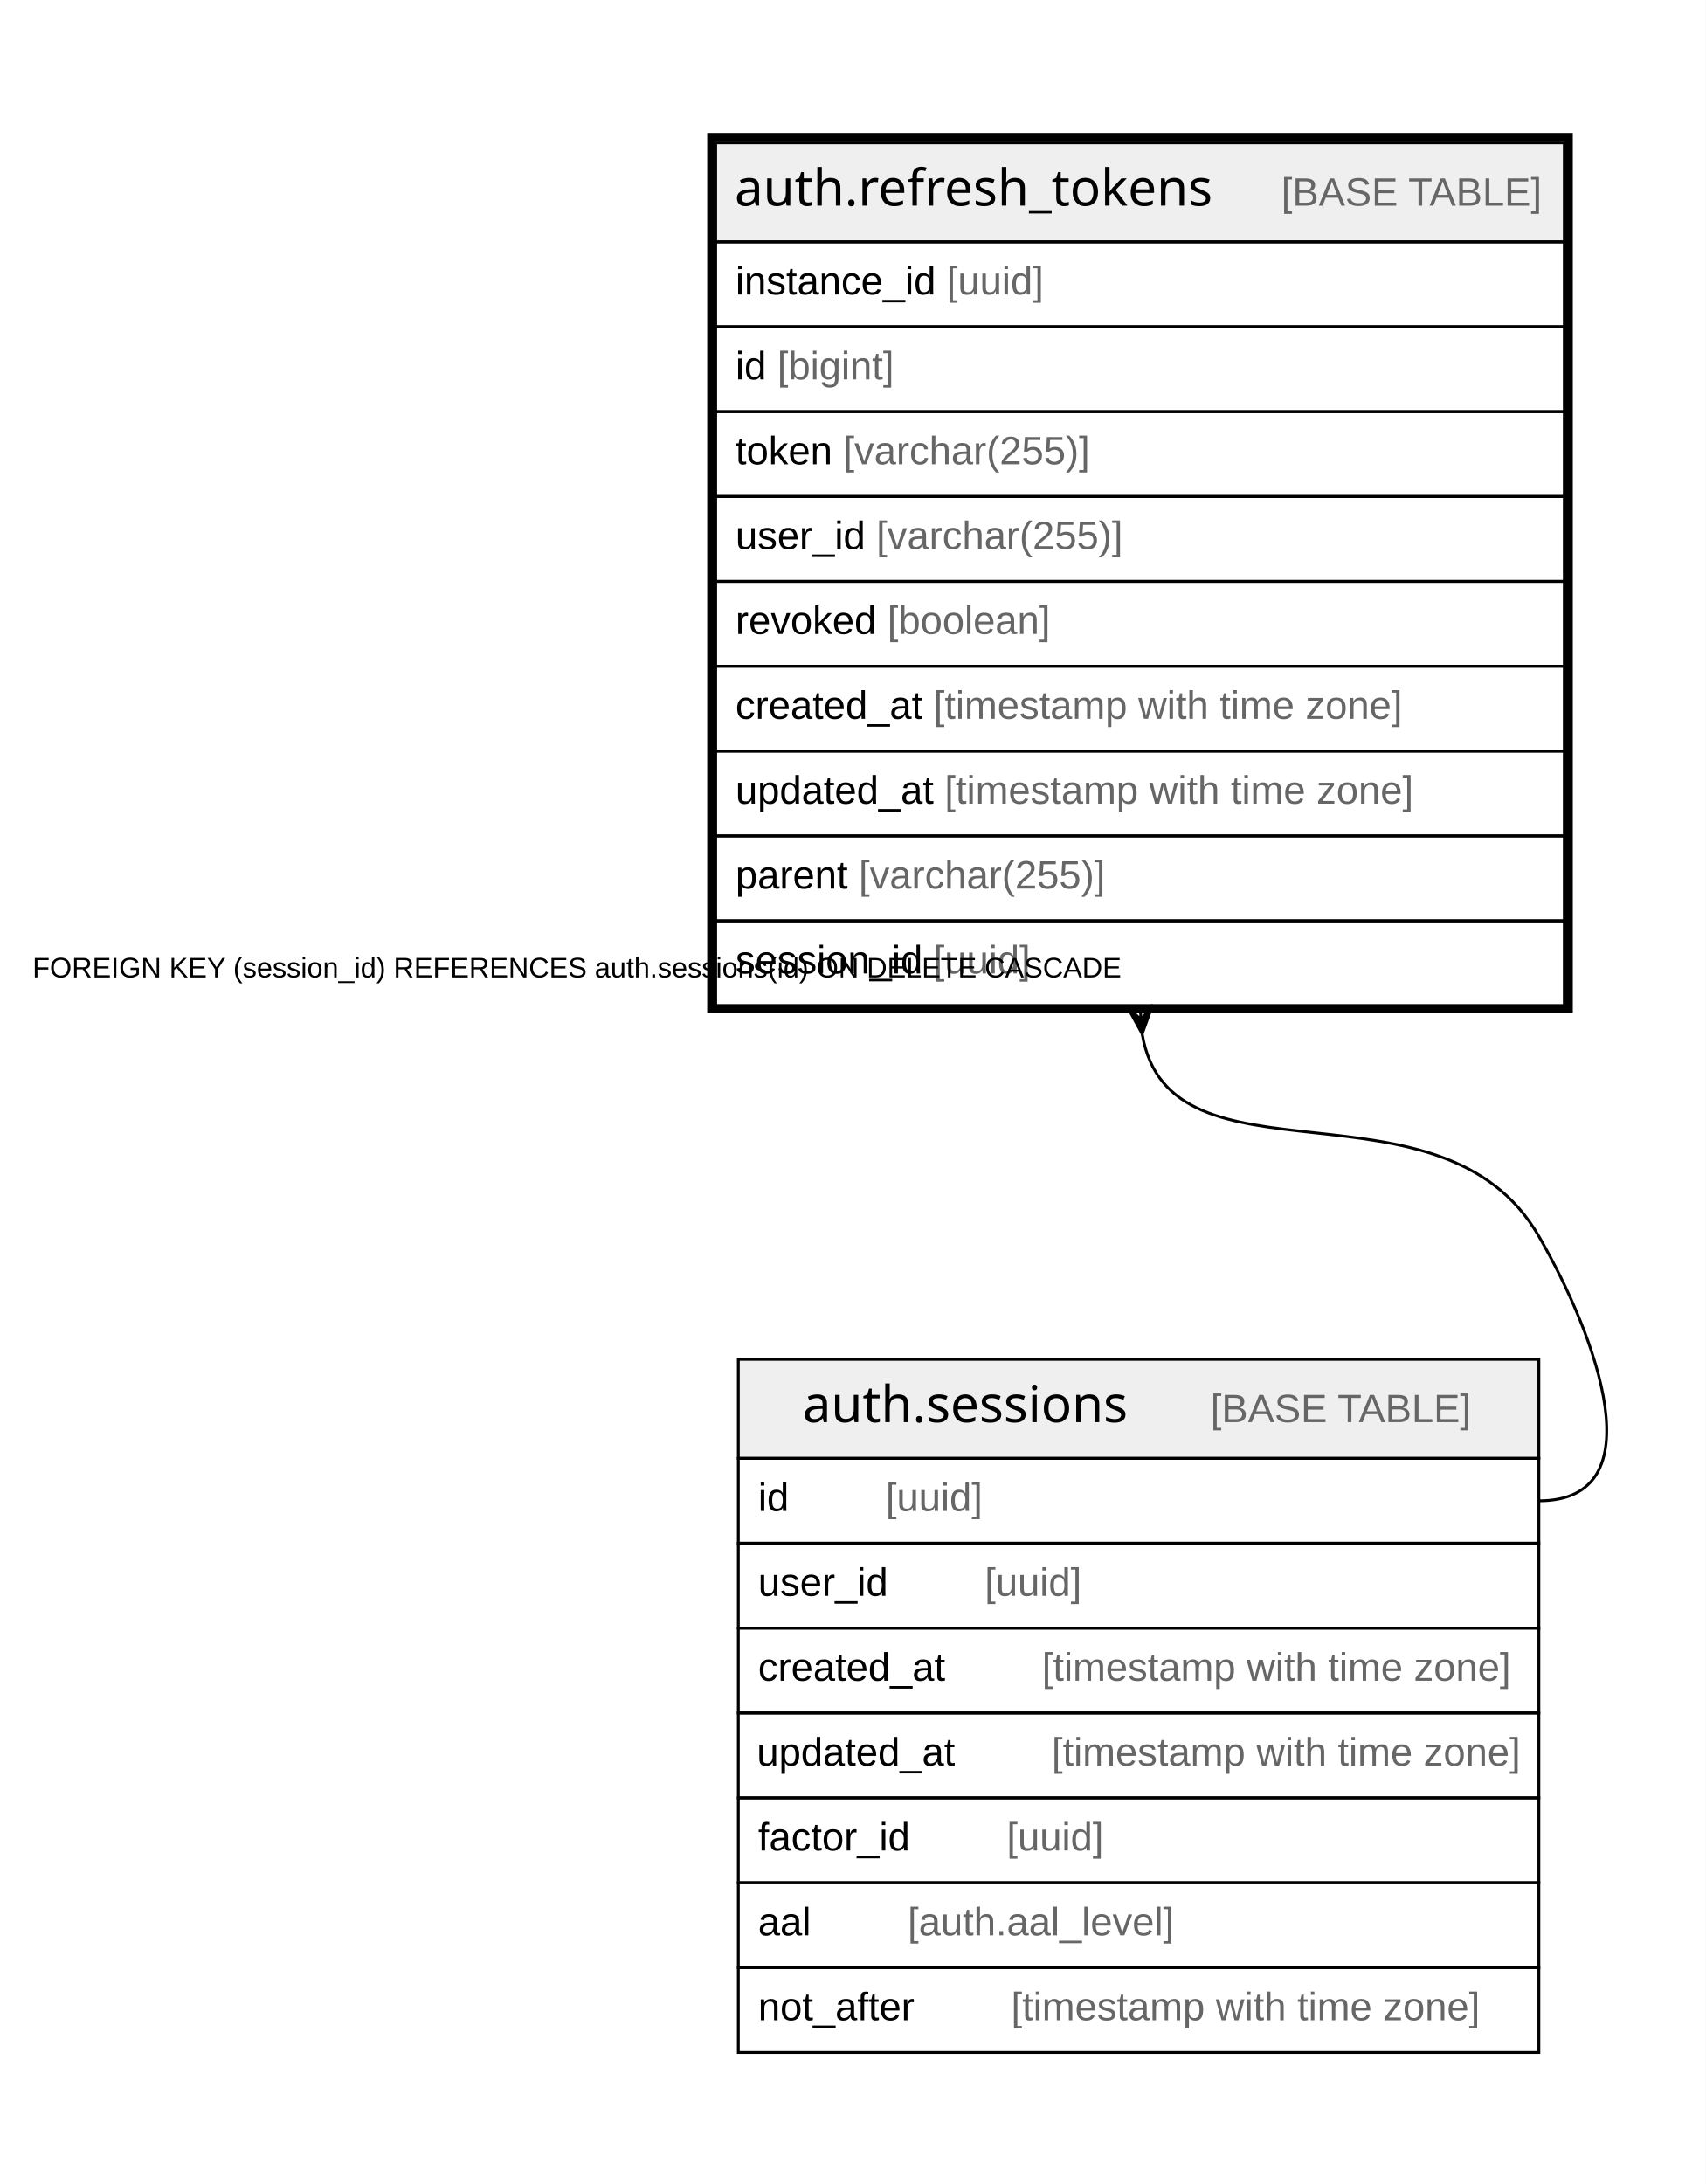
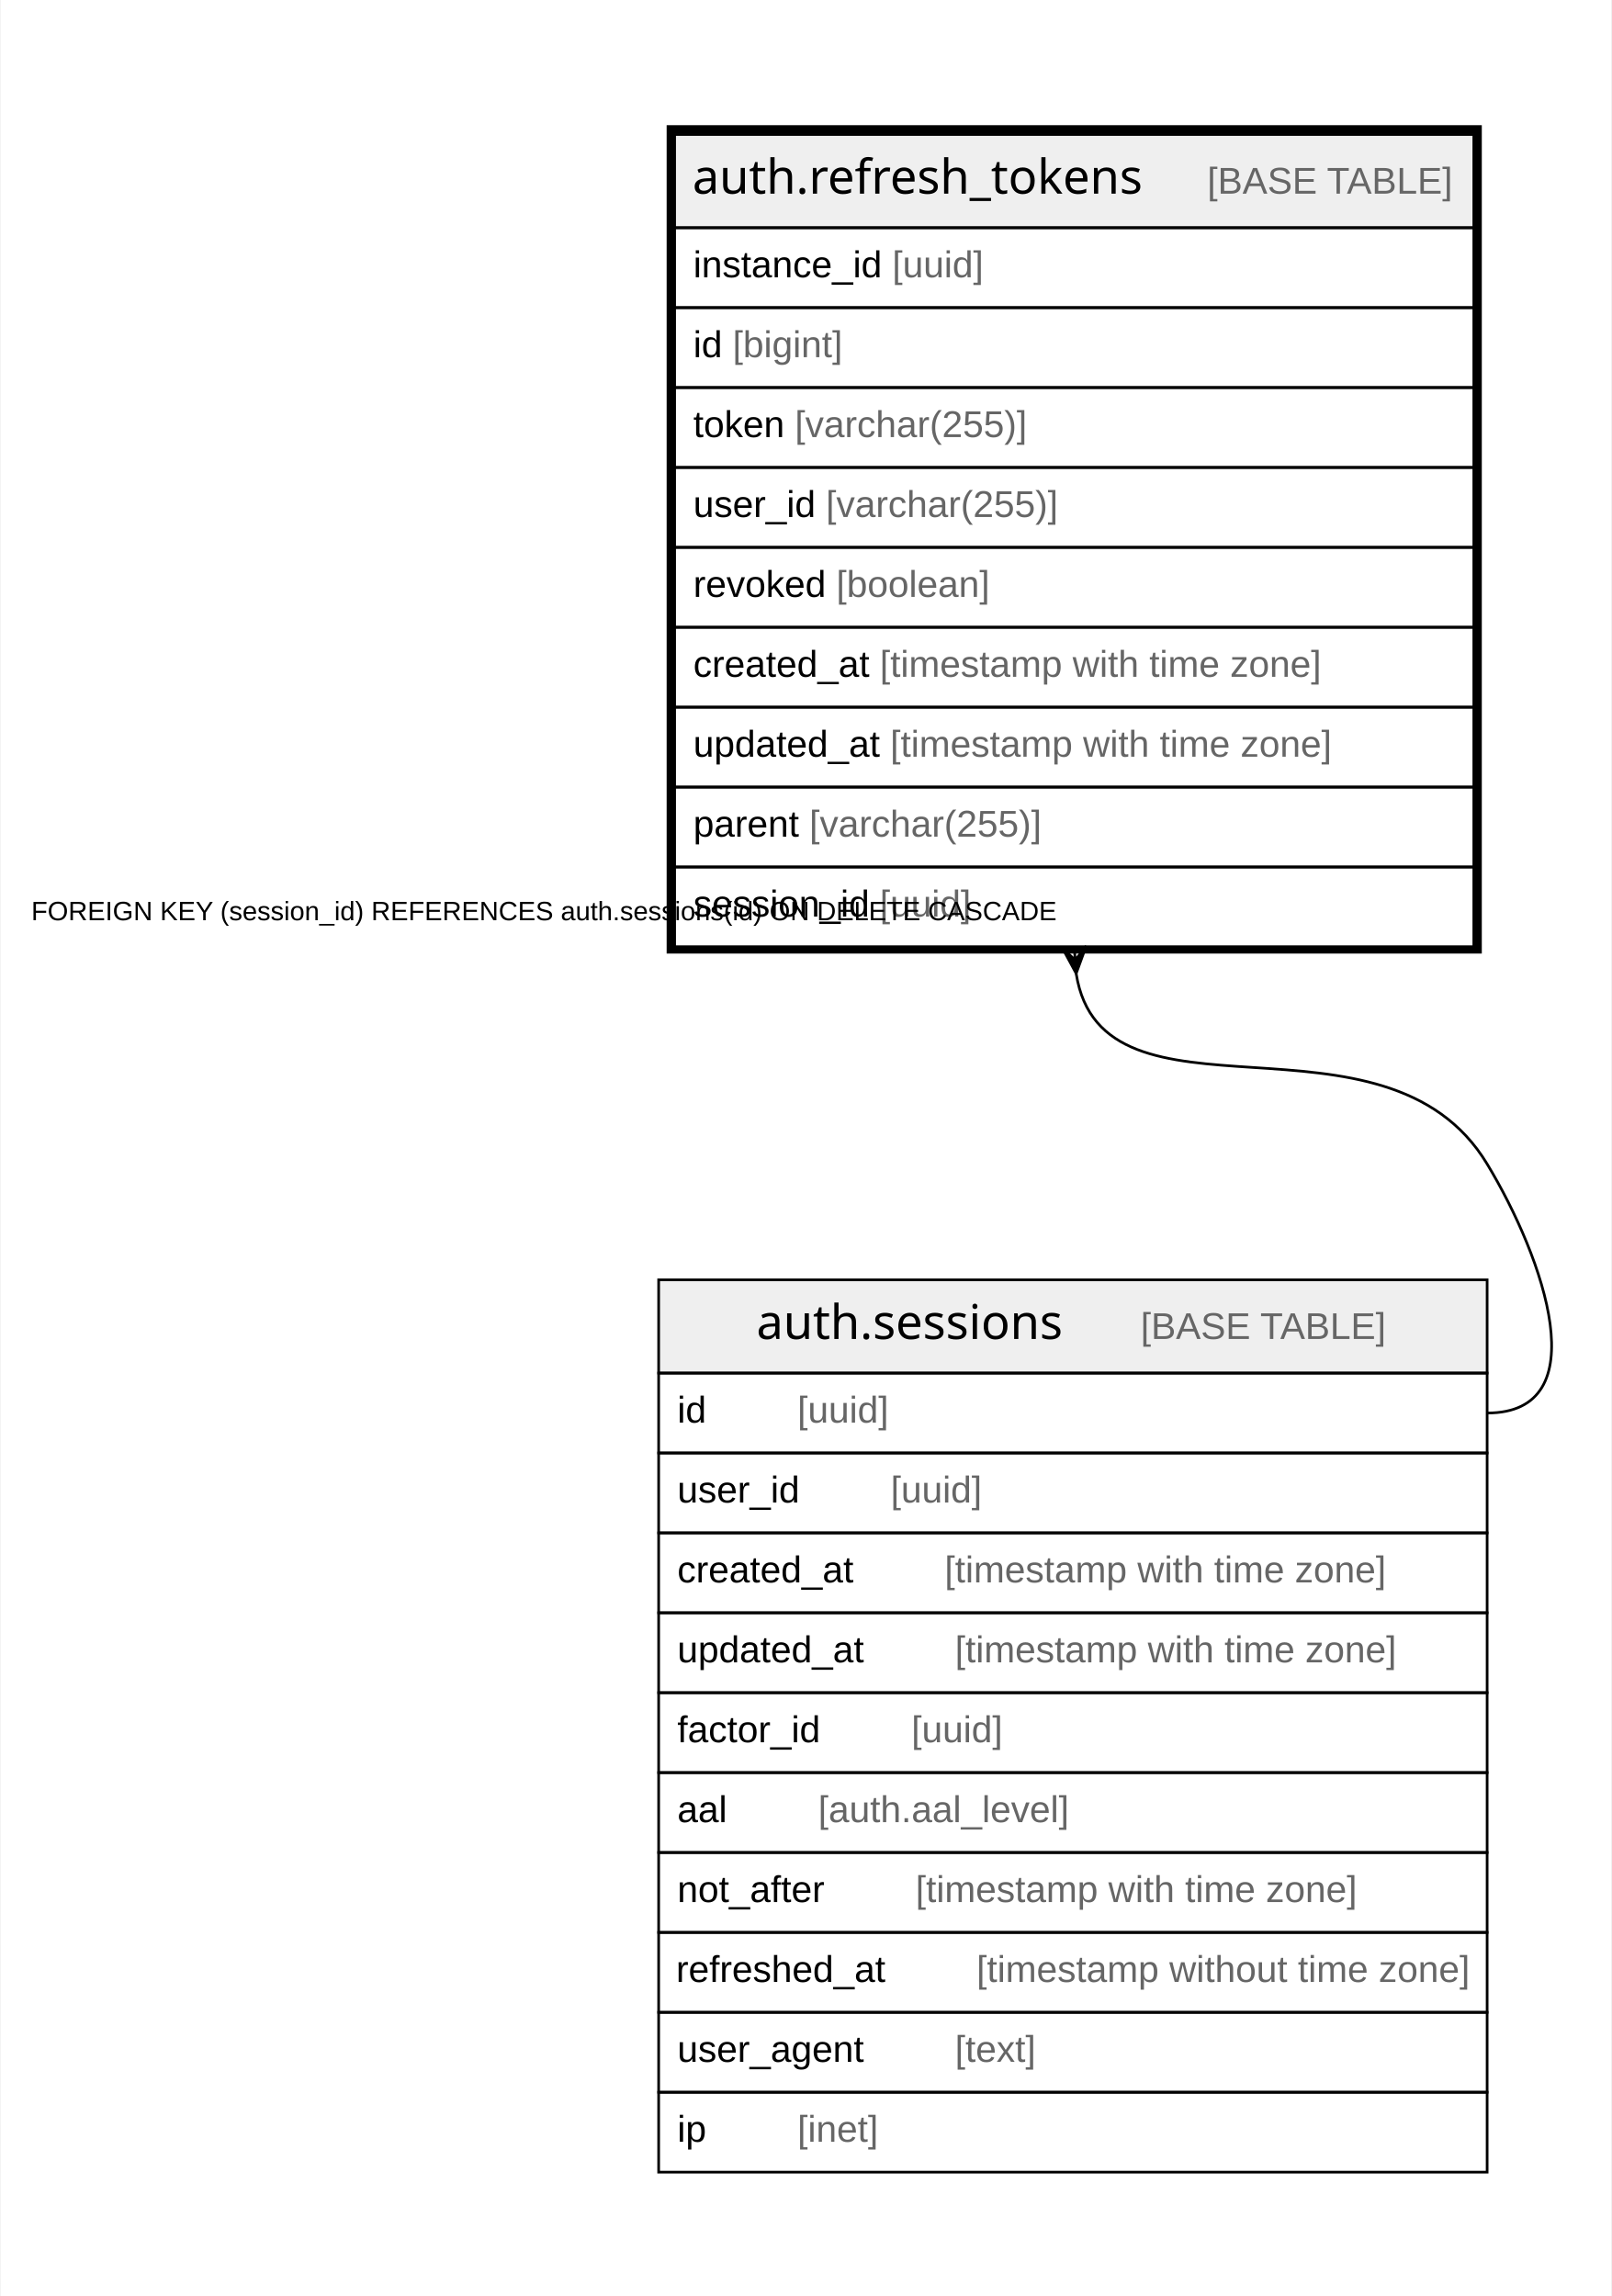
- <svg xmlns="http://www.w3.org/2000/svg" width="603pt" height="772pt" viewBox="0.00 0.00 603.00 772.00">
-   <g id="graph0" class="graph" transform="scale(1 1) rotate(0) translate(4 768)">
-     <polygon fill="#ffffff" stroke="transparent" points="-4,4 -4,-768 599,-768 599,4 -4,4" />
+ <svg xmlns="http://www.w3.org/2000/svg" width="605pt" height="862pt" viewBox="0.00 0.00 604.50 862.00">
+   <g id="graph0" class="graph" transform="scale(1 1) rotate(0) translate(4 858)">
+     <polygon fill="#ffffff" stroke="transparent" points="-4,4 -4,-858 600.5,-858 600.5,4 -4,4" />
    <g id="node1" class="node">
-       <polygon fill="#efefef" stroke="transparent" points="249,-682.5 249,-717.5 549,-717.5 549,-682.5 249,-682.5" />
-       <polygon fill="none" stroke="#000000" points="249,-682.5 249,-717.5 549,-717.5 549,-682.5 249,-682.5" />
-       <text text-anchor="start" x="255.688" y="-695.3" font-family="Arial Bold" font-size="18.00" fill="#000000">auth.refresh_tokens</text>
-       <text text-anchor="start" x="414.744" y="-695.3" font-family="Arial" font-size="14.00" fill="#000000">    </text>
-       <text text-anchor="start" x="448.948" y="-695.3" font-family="Arial" font-size="14.00" fill="#666666">[BASE TABLE]</text>
+       <polygon fill="#efefef" stroke="transparent" points="249,-772.5 249,-807.5 549,-807.5 549,-772.5 249,-772.5" />
+       <polygon fill="none" stroke="#000000" points="249,-772.5 249,-807.5 549,-807.5 549,-772.5 249,-772.5" />
+       <text text-anchor="start" x="255.688" y="-785.3" font-family="Arial Bold" font-size="18.00" fill="#000000">auth.refresh_tokens</text>
+       <text text-anchor="start" x="414.744" y="-785.3" font-family="Arial" font-size="14.00" fill="#000000">    </text>
+       <text text-anchor="start" x="448.948" y="-785.3" font-family="Arial" font-size="14.00" fill="#666666">[BASE TABLE]</text>
+       <polygon fill="none" stroke="#000000" points="249,-742.5 249,-772.5 549,-772.5 549,-742.5 249,-742.5" />
+       <text text-anchor="start" x="256" y="-753.9" font-family="Arial" font-size="14.00" fill="#000000">instance_id </text>
+       <text text-anchor="start" x="330.69" y="-753.9" font-family="Arial" font-size="14.00" fill="#666666">[uuid]</text>
+       <polygon fill="none" stroke="#000000" points="249,-712.5 249,-742.5 549,-742.5 549,-712.5 249,-712.5" />
+       <text text-anchor="start" x="256" y="-723.9" font-family="Arial" font-size="14.00" fill="#000000">id </text>
+       <text text-anchor="start" x="270.78" y="-723.9" font-family="Arial" font-size="14.00" fill="#666666">[bigint]</text>
+       <polygon fill="none" stroke="#000000" points="249,-682.5 249,-712.5 549,-712.5 549,-682.5 249,-682.5" />
+       <text text-anchor="start" x="256" y="-693.9" font-family="Arial" font-size="14.00" fill="#000000">token </text>
+       <text text-anchor="start" x="294.129" y="-693.9" font-family="Arial" font-size="14.00" fill="#666666">[varchar(255)]</text>
      <polygon fill="none" stroke="#000000" points="249,-652.5 249,-682.5 549,-682.5 549,-652.5 249,-652.5" />
-       <text text-anchor="start" x="256" y="-663.9" font-family="Arial" font-size="14.00" fill="#000000">instance_id </text>
-       <text text-anchor="start" x="330.69" y="-663.9" font-family="Arial" font-size="14.00" fill="#666666">[uuid]</text>
+       <text text-anchor="start" x="256" y="-663.9" font-family="Arial" font-size="14.00" fill="#000000">user_id </text>
+       <text text-anchor="start" x="305.788" y="-663.9" font-family="Arial" font-size="14.00" fill="#666666">[varchar(255)]</text>
      <polygon fill="none" stroke="#000000" points="249,-622.5 249,-652.5 549,-652.5 549,-622.5 249,-622.5" />
-       <text text-anchor="start" x="256" y="-633.9" font-family="Arial" font-size="14.00" fill="#000000">id </text>
-       <text text-anchor="start" x="270.78" y="-633.9" font-family="Arial" font-size="14.00" fill="#666666">[bigint]</text>
+       <text text-anchor="start" x="256" y="-633.9" font-family="Arial" font-size="14.00" fill="#000000">revoked </text>
+       <text text-anchor="start" x="309.682" y="-633.9" font-family="Arial" font-size="14.00" fill="#666666">[boolean]</text>
      <polygon fill="none" stroke="#000000" points="249,-592.5 249,-622.5 549,-622.5 549,-592.5 249,-592.5" />
-       <text text-anchor="start" x="256" y="-603.9" font-family="Arial" font-size="14.00" fill="#000000">token </text>
-       <text text-anchor="start" x="294.129" y="-603.9" font-family="Arial" font-size="14.00" fill="#666666">[varchar(255)]</text>
+       <text text-anchor="start" x="256" y="-603.9" font-family="Arial" font-size="14.00" fill="#000000">created_at </text>
+       <text text-anchor="start" x="326.028" y="-603.9" font-family="Arial" font-size="14.00" fill="#666666">[timestamp with time zone]</text>
      <polygon fill="none" stroke="#000000" points="249,-562.5 249,-592.5 549,-592.5 549,-562.5 249,-562.5" />
-       <text text-anchor="start" x="256" y="-573.9" font-family="Arial" font-size="14.00" fill="#000000">user_id </text>
-       <text text-anchor="start" x="305.788" y="-573.9" font-family="Arial" font-size="14.00" fill="#666666">[varchar(255)]</text>
+       <text text-anchor="start" x="256" y="-573.9" font-family="Arial" font-size="14.00" fill="#000000">updated_at </text>
+       <text text-anchor="start" x="329.933" y="-573.9" font-family="Arial" font-size="14.00" fill="#666666">[timestamp with time zone]</text>
      <polygon fill="none" stroke="#000000" points="249,-532.5 249,-562.5 549,-562.5 549,-532.5 249,-532.5" />
-       <text text-anchor="start" x="256" y="-543.9" font-family="Arial" font-size="14.00" fill="#000000">revoked </text>
-       <text text-anchor="start" x="309.682" y="-543.9" font-family="Arial" font-size="14.00" fill="#666666">[boolean]</text>
+       <text text-anchor="start" x="256" y="-543.9" font-family="Arial" font-size="14.00" fill="#000000">parent </text>
+       <text text-anchor="start" x="299.572" y="-543.9" font-family="Arial" font-size="14.00" fill="#666666">[varchar(255)]</text>
      <polygon fill="none" stroke="#000000" points="249,-502.5 249,-532.5 549,-532.5 549,-502.5 249,-502.5" />
-       <text text-anchor="start" x="256" y="-513.9" font-family="Arial" font-size="14.00" fill="#000000">created_at </text>
-       <text text-anchor="start" x="326.028" y="-513.9" font-family="Arial" font-size="14.00" fill="#666666">[timestamp with time zone]</text>
-       <polygon fill="none" stroke="#000000" points="249,-472.5 249,-502.5 549,-502.5 549,-472.5 249,-472.5" />
-       <text text-anchor="start" x="256" y="-483.9" font-family="Arial" font-size="14.00" fill="#000000">updated_at </text>
-       <text text-anchor="start" x="329.933" y="-483.9" font-family="Arial" font-size="14.00" fill="#666666">[timestamp with time zone]</text>
-       <polygon fill="none" stroke="#000000" points="249,-442.5 249,-472.5 549,-472.5 549,-442.5 249,-442.5" />
-       <text text-anchor="start" x="256" y="-453.9" font-family="Arial" font-size="14.00" fill="#000000">parent </text>
-       <text text-anchor="start" x="299.572" y="-453.9" font-family="Arial" font-size="14.00" fill="#666666">[varchar(255)]</text>
-       <polygon fill="none" stroke="#000000" points="249,-412.5 249,-442.5 549,-442.5 549,-412.5 249,-412.5" />
-       <text text-anchor="start" x="256" y="-423.9" font-family="Arial" font-size="14.00" fill="#000000">session_id </text>
-       <text text-anchor="start" x="326.017" y="-423.9" font-family="Arial" font-size="14.00" fill="#666666">[uuid]</text>
-       <polygon fill="none" stroke="#000000" stroke-width="3" points="247.5,-411.5 247.5,-719.5 550.5,-719.5 550.5,-411.5 247.5,-411.5" />
+       <text text-anchor="start" x="256" y="-513.9" font-family="Arial" font-size="14.00" fill="#000000">session_id </text>
+       <text text-anchor="start" x="326.017" y="-513.9" font-family="Arial" font-size="14.00" fill="#666666">[uuid]</text>
+       <polygon fill="none" stroke="#000000" stroke-width="3" points="247.5,-501.5 247.5,-809.5 550.5,-809.5 550.5,-501.5 247.5,-501.5" />
    </g>
    <g id="node2" class="node">
-       <polygon fill="#efefef" stroke="transparent" points="257,-252.5 257,-287.5 540,-287.5 540,-252.5 257,-252.5" />
-       <polygon fill="none" stroke="#000000" points="257,-252.5 257,-287.5 540,-287.5 540,-252.5 257,-252.5" />
-       <text text-anchor="start" x="279.698" y="-265.3" font-family="Arial Bold" font-size="18.00" fill="#000000">auth.sessions</text>
-       <text text-anchor="start" x="389.734" y="-265.3" font-family="Arial" font-size="14.00" fill="#000000">    </text>
-       <text text-anchor="start" x="423.939" y="-265.3" font-family="Arial" font-size="14.00" fill="#666666">[BASE TABLE]</text>
-       <polygon fill="none" stroke="#000000" points="257,-222.5 257,-252.5 540,-252.5 540,-222.5 257,-222.5" />
-       <text text-anchor="start" x="264" y="-233.9" font-family="Arial" font-size="14.00" fill="#000000">id    </text>
-       <text text-anchor="start" x="309.094" y="-233.9" font-family="Arial" font-size="14.00" fill="#666666">[uuid]</text>
-       <polygon fill="none" stroke="#000000" points="257,-192.5 257,-222.5 540,-222.5 540,-192.5 257,-192.5" />
-       <text text-anchor="start" x="264" y="-203.9" font-family="Arial" font-size="14.00" fill="#000000">user_id    </text>
-       <text text-anchor="start" x="344.102" y="-203.9" font-family="Arial" font-size="14.00" fill="#666666">[uuid]</text>
-       <polygon fill="none" stroke="#000000" points="257,-162.5 257,-192.5 540,-192.5 540,-162.5 257,-162.5" />
-       <text text-anchor="start" x="264" y="-173.9" font-family="Arial" font-size="14.00" fill="#000000">created_at    </text>
-       <text text-anchor="start" x="364.342" y="-173.9" font-family="Arial" font-size="14.00" fill="#666666">[timestamp with time zone]</text>
-       <polygon fill="none" stroke="#000000" points="257,-132.5 257,-162.5 540,-162.5 540,-132.5 257,-132.5" />
-       <text text-anchor="start" x="263.534" y="-143.9" font-family="Arial" font-size="14.00" fill="#000000">updated_at    </text>
-       <text text-anchor="start" x="367.781" y="-143.9" font-family="Arial" font-size="14.00" fill="#666666">[timestamp with time zone]</text>
-       <polygon fill="none" stroke="#000000" points="257,-102.5 257,-132.5 540,-132.5 540,-102.5 257,-102.5" />
-       <text text-anchor="start" x="264" y="-113.9" font-family="Arial" font-size="14.00" fill="#000000">factor_id    </text>
-       <text text-anchor="start" x="351.884" y="-113.9" font-family="Arial" font-size="14.00" fill="#666666">[uuid]</text>
-       <polygon fill="none" stroke="#000000" points="257,-72.5 257,-102.5 540,-102.5 540,-72.5 257,-72.5" />
-       <text text-anchor="start" x="264" y="-83.9" font-family="Arial" font-size="14.00" fill="#000000">aal    </text>
-       <text text-anchor="start" x="316.877" y="-83.9" font-family="Arial" font-size="14.00" fill="#666666">[auth.aal_level]</text>
-       <polygon fill="none" stroke="#000000" points="257,-42.5 257,-72.5 540,-72.5 540,-42.5 257,-42.5" />
-       <text text-anchor="start" x="264" y="-53.9" font-family="Arial" font-size="14.00" fill="#000000">not_after    </text>
-       <text text-anchor="start" x="353.45" y="-53.9" font-family="Arial" font-size="14.00" fill="#666666">[timestamp with time zone]</text>
+       <polygon fill="#efefef" stroke="transparent" points="243,-342.5 243,-377.5 554,-377.5 554,-342.5 243,-342.5" />
+       <polygon fill="none" stroke="#000000" points="243,-342.5 243,-377.5 554,-377.5 554,-342.5 243,-342.5" />
+       <text text-anchor="start" x="279.698" y="-355.3" font-family="Arial Bold" font-size="18.00" fill="#000000">auth.sessions</text>
+       <text text-anchor="start" x="389.734" y="-355.3" font-family="Arial" font-size="14.00" fill="#000000">    </text>
+       <text text-anchor="start" x="423.939" y="-355.3" font-family="Arial" font-size="14.00" fill="#666666">[BASE TABLE]</text>
+       <polygon fill="none" stroke="#000000" points="243,-312.5 243,-342.5 554,-342.5 554,-312.5 243,-312.5" />
+       <text text-anchor="start" x="250" y="-323.9" font-family="Arial" font-size="14.00" fill="#000000">id    </text>
+       <text text-anchor="start" x="295.094" y="-323.9" font-family="Arial" font-size="14.00" fill="#666666">[uuid]</text>
+       <polygon fill="none" stroke="#000000" points="243,-282.5 243,-312.5 554,-312.5 554,-282.5 243,-282.5" />
+       <text text-anchor="start" x="250" y="-293.9" font-family="Arial" font-size="14.00" fill="#000000">user_id    </text>
+       <text text-anchor="start" x="330.102" y="-293.9" font-family="Arial" font-size="14.00" fill="#666666">[uuid]</text>
+       <polygon fill="none" stroke="#000000" points="243,-252.5 243,-282.5 554,-282.5 554,-252.5 243,-252.5" />
+       <text text-anchor="start" x="250" y="-263.9" font-family="Arial" font-size="14.00" fill="#000000">created_at    </text>
+       <text text-anchor="start" x="350.342" y="-263.9" font-family="Arial" font-size="14.00" fill="#666666">[timestamp with time zone]</text>
+       <polygon fill="none" stroke="#000000" points="243,-222.5 243,-252.5 554,-252.5 554,-222.5 243,-222.5" />
+       <text text-anchor="start" x="250" y="-233.9" font-family="Arial" font-size="14.00" fill="#000000">updated_at    </text>
+       <text text-anchor="start" x="354.247" y="-233.9" font-family="Arial" font-size="14.00" fill="#666666">[timestamp with time zone]</text>
+       <polygon fill="none" stroke="#000000" points="243,-192.5 243,-222.5 554,-222.5 554,-192.5 243,-192.5" />
+       <text text-anchor="start" x="250" y="-203.9" font-family="Arial" font-size="14.00" fill="#000000">factor_id    </text>
+       <text text-anchor="start" x="337.884" y="-203.9" font-family="Arial" font-size="14.00" fill="#666666">[uuid]</text>
+       <polygon fill="none" stroke="#000000" points="243,-162.5 243,-192.5 554,-192.5 554,-162.5 243,-162.5" />
+       <text text-anchor="start" x="250" y="-173.9" font-family="Arial" font-size="14.00" fill="#000000">aal    </text>
+       <text text-anchor="start" x="302.877" y="-173.9" font-family="Arial" font-size="14.00" fill="#666666">[auth.aal_level]</text>
+       <polygon fill="none" stroke="#000000" points="243,-132.5 243,-162.5 554,-162.5 554,-132.5 243,-132.5" />
+       <text text-anchor="start" x="250" y="-143.9" font-family="Arial" font-size="14.00" fill="#000000">not_after    </text>
+       <text text-anchor="start" x="339.45" y="-143.9" font-family="Arial" font-size="14.00" fill="#666666">[timestamp with time zone]</text>
+       <polygon fill="none" stroke="#000000" points="243,-102.5 243,-132.5 554,-132.5 554,-102.5 243,-102.5" />
+       <text text-anchor="start" x="249.537" y="-113.9" font-family="Arial" font-size="14.00" fill="#000000">refreshed_at    </text>
+       <text text-anchor="start" x="362.323" y="-113.9" font-family="Arial" font-size="14.00" fill="#666666">[timestamp without time zone]</text>
+       <polygon fill="none" stroke="#000000" points="243,-72.5 243,-102.5 554,-102.5 554,-72.5 243,-72.5" />
+       <text text-anchor="start" x="250" y="-83.9" font-family="Arial" font-size="14.00" fill="#000000">user_agent    </text>
+       <text text-anchor="start" x="354.234" y="-83.9" font-family="Arial" font-size="14.00" fill="#666666">[text]</text>
+       <polygon fill="none" stroke="#000000" points="243,-42.5 243,-72.5 554,-72.5 554,-42.5 243,-42.5" />
+       <text text-anchor="start" x="250" y="-53.9" font-family="Arial" font-size="14.00" fill="#000000">ip    </text>
+       <text text-anchor="start" x="295.094" y="-53.9" font-family="Arial" font-size="14.00" fill="#666666">[inet]</text>
    </g>
    <g id="edge1" class="edge">
-       <path fill="none" stroke="#000000" d="M399.788,-402.416C409.469,-345.259 505.662,-390.51 540,-331 560.769,-295.007 581.556,-237.5 540,-237.5" />
-       <polygon fill="#000000" stroke="#000000" points="399.779,-402.53 394.514,-412.149 399.39,-407.515 399,-412.5 399,-412.5 399,-412.5 399.39,-407.515 403.486,-412.851 399.779,-402.53 399.779,-402.53" />
-       <text text-anchor="start" x="7.487" y="-422.5" font-family="Arial" font-size="10.00" fill="#000000">FOREIGN KEY (session_id) REFERENCES auth.sessions(id) ON DELETE CASCADE</text>
+       <path fill="none" stroke="#000000" d="M399.737,-492.455C409.595,-430.286 515.646,-484.499 554,-421 575.485,-385.429 595.556,-327.5 554,-327.5" />
+       <polygon fill="#000000" stroke="#000000" points="399.732,-492.527 394.512,-502.171 399.366,-497.513 399,-502.5 399,-502.5 399,-502.5 399.366,-497.513 403.488,-502.829 399.732,-492.527 399.732,-492.527" />
+       <text text-anchor="start" x="7.487" y="-512.5" font-family="Arial" font-size="10.00" fill="#000000">FOREIGN KEY (session_id) REFERENCES auth.sessions(id) ON DELETE CASCADE</text>
    </g>
  </g>
</svg>
